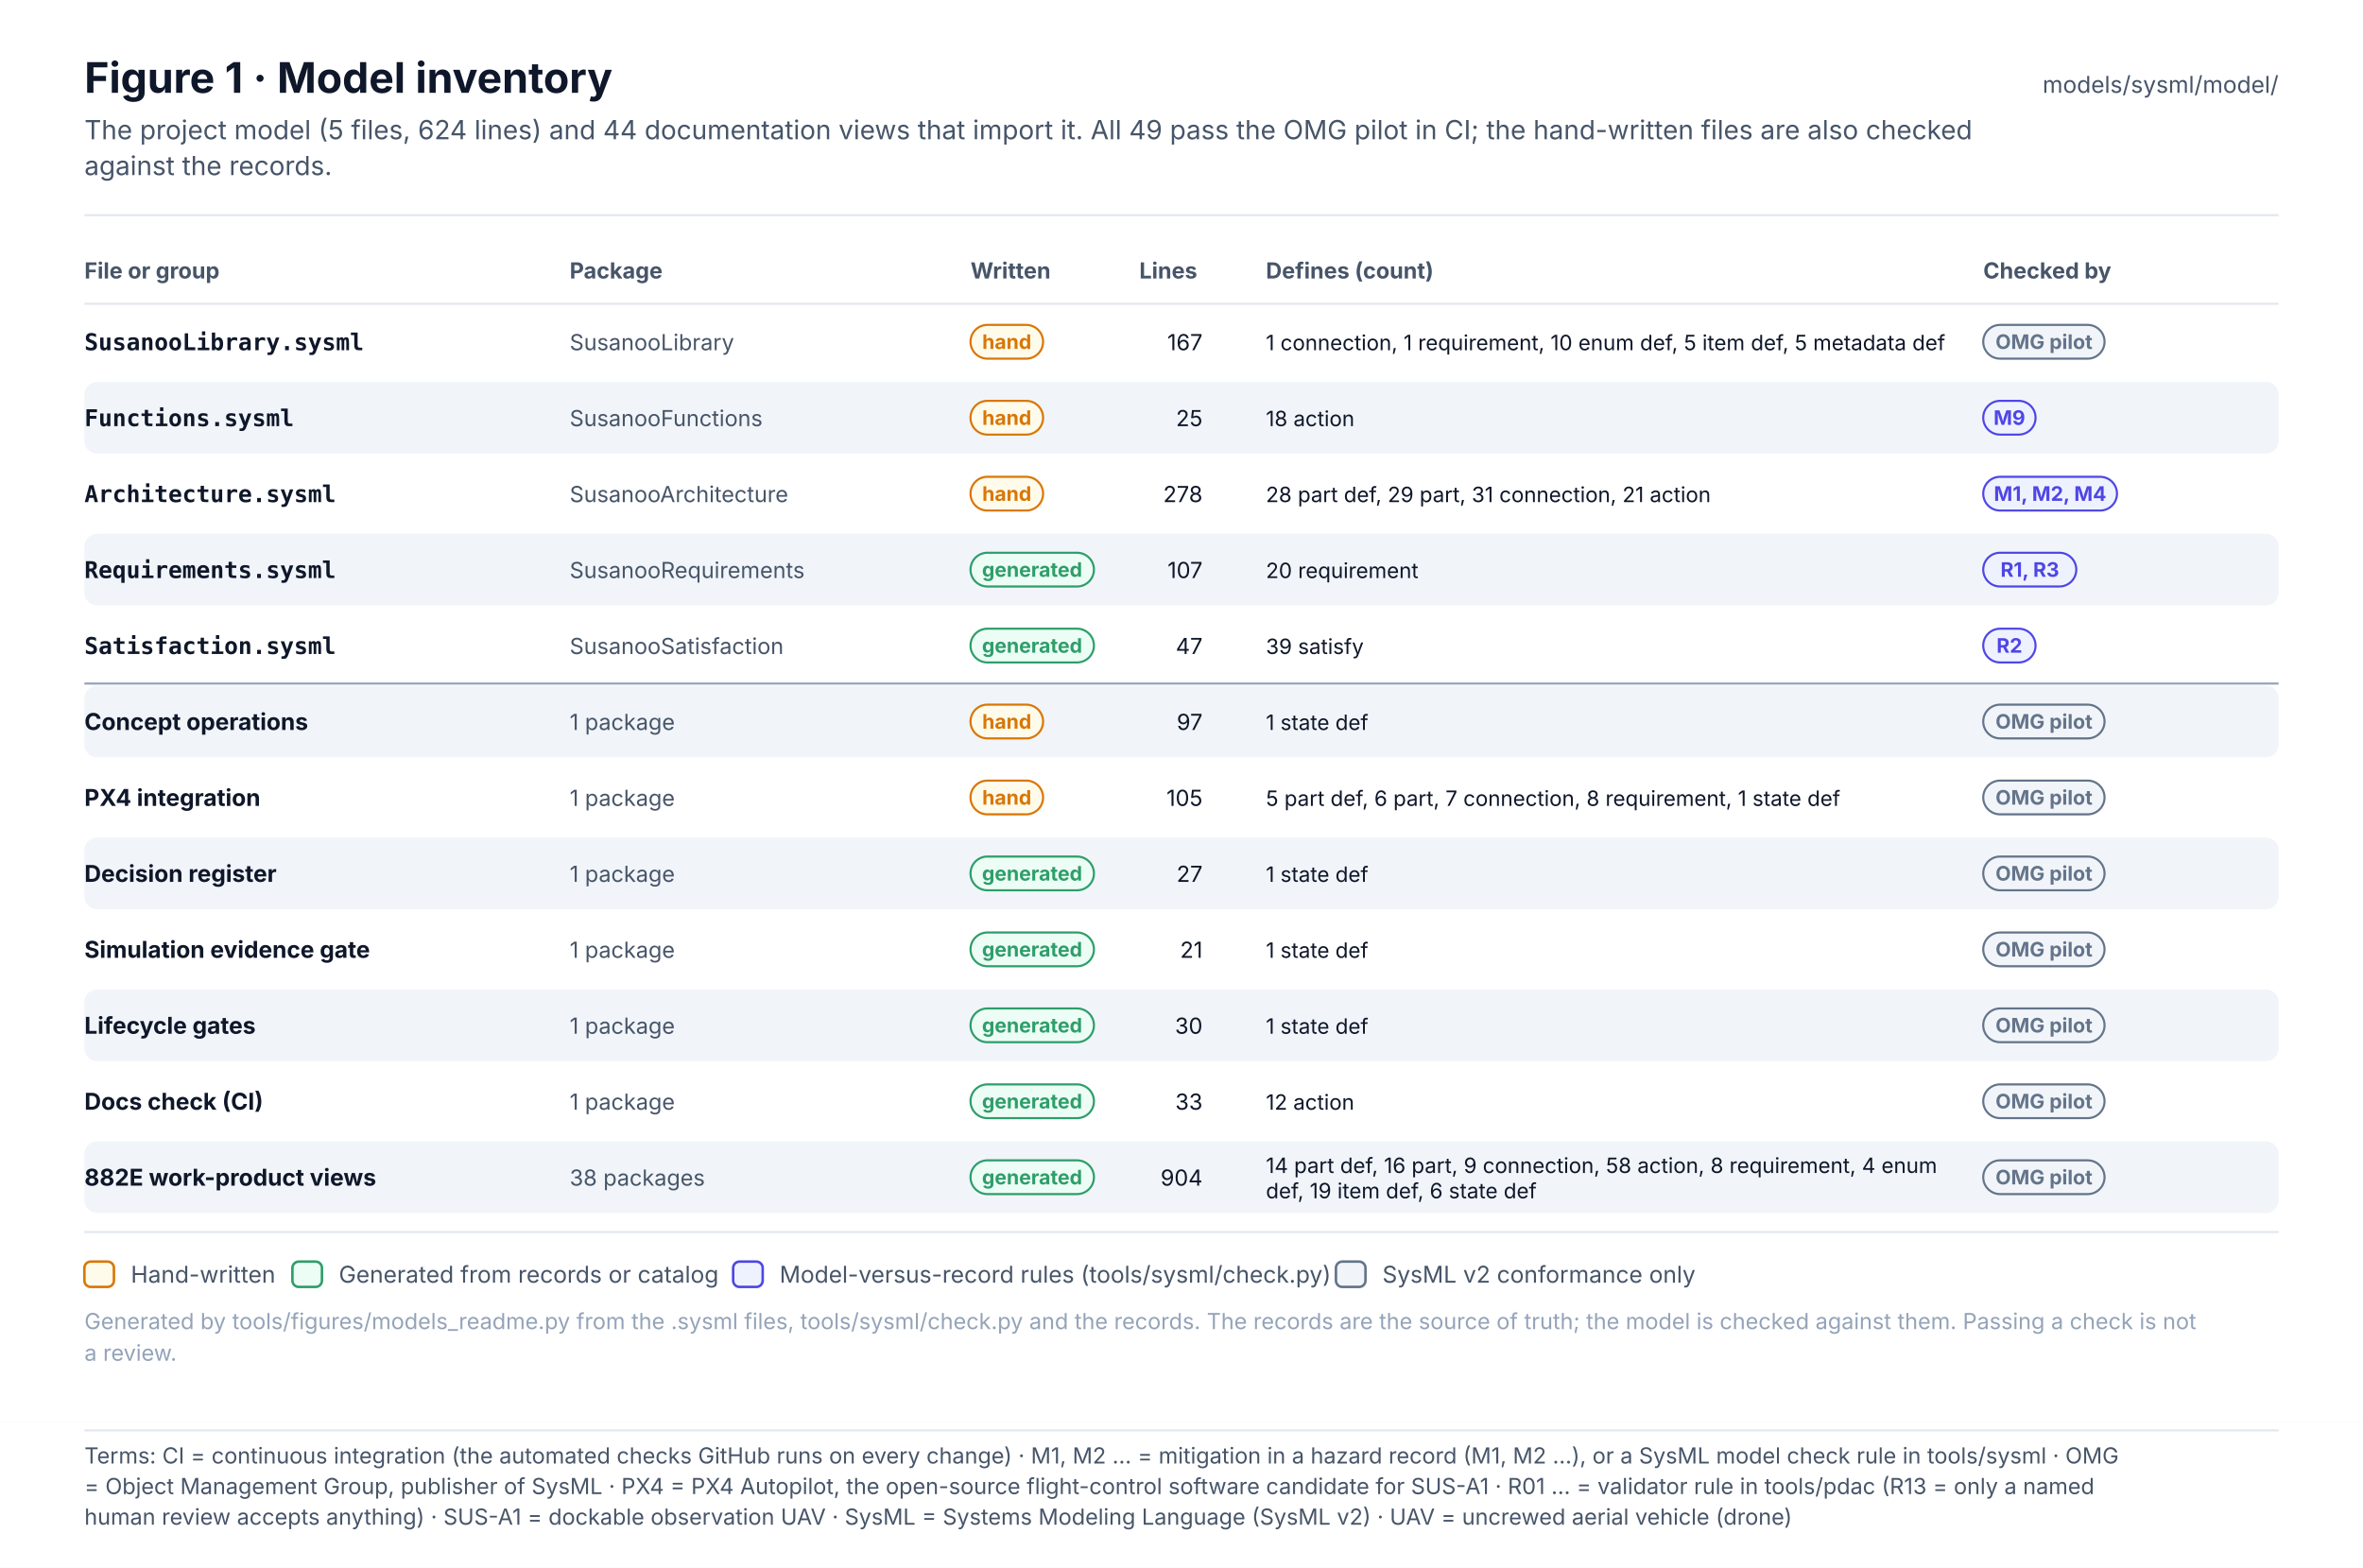
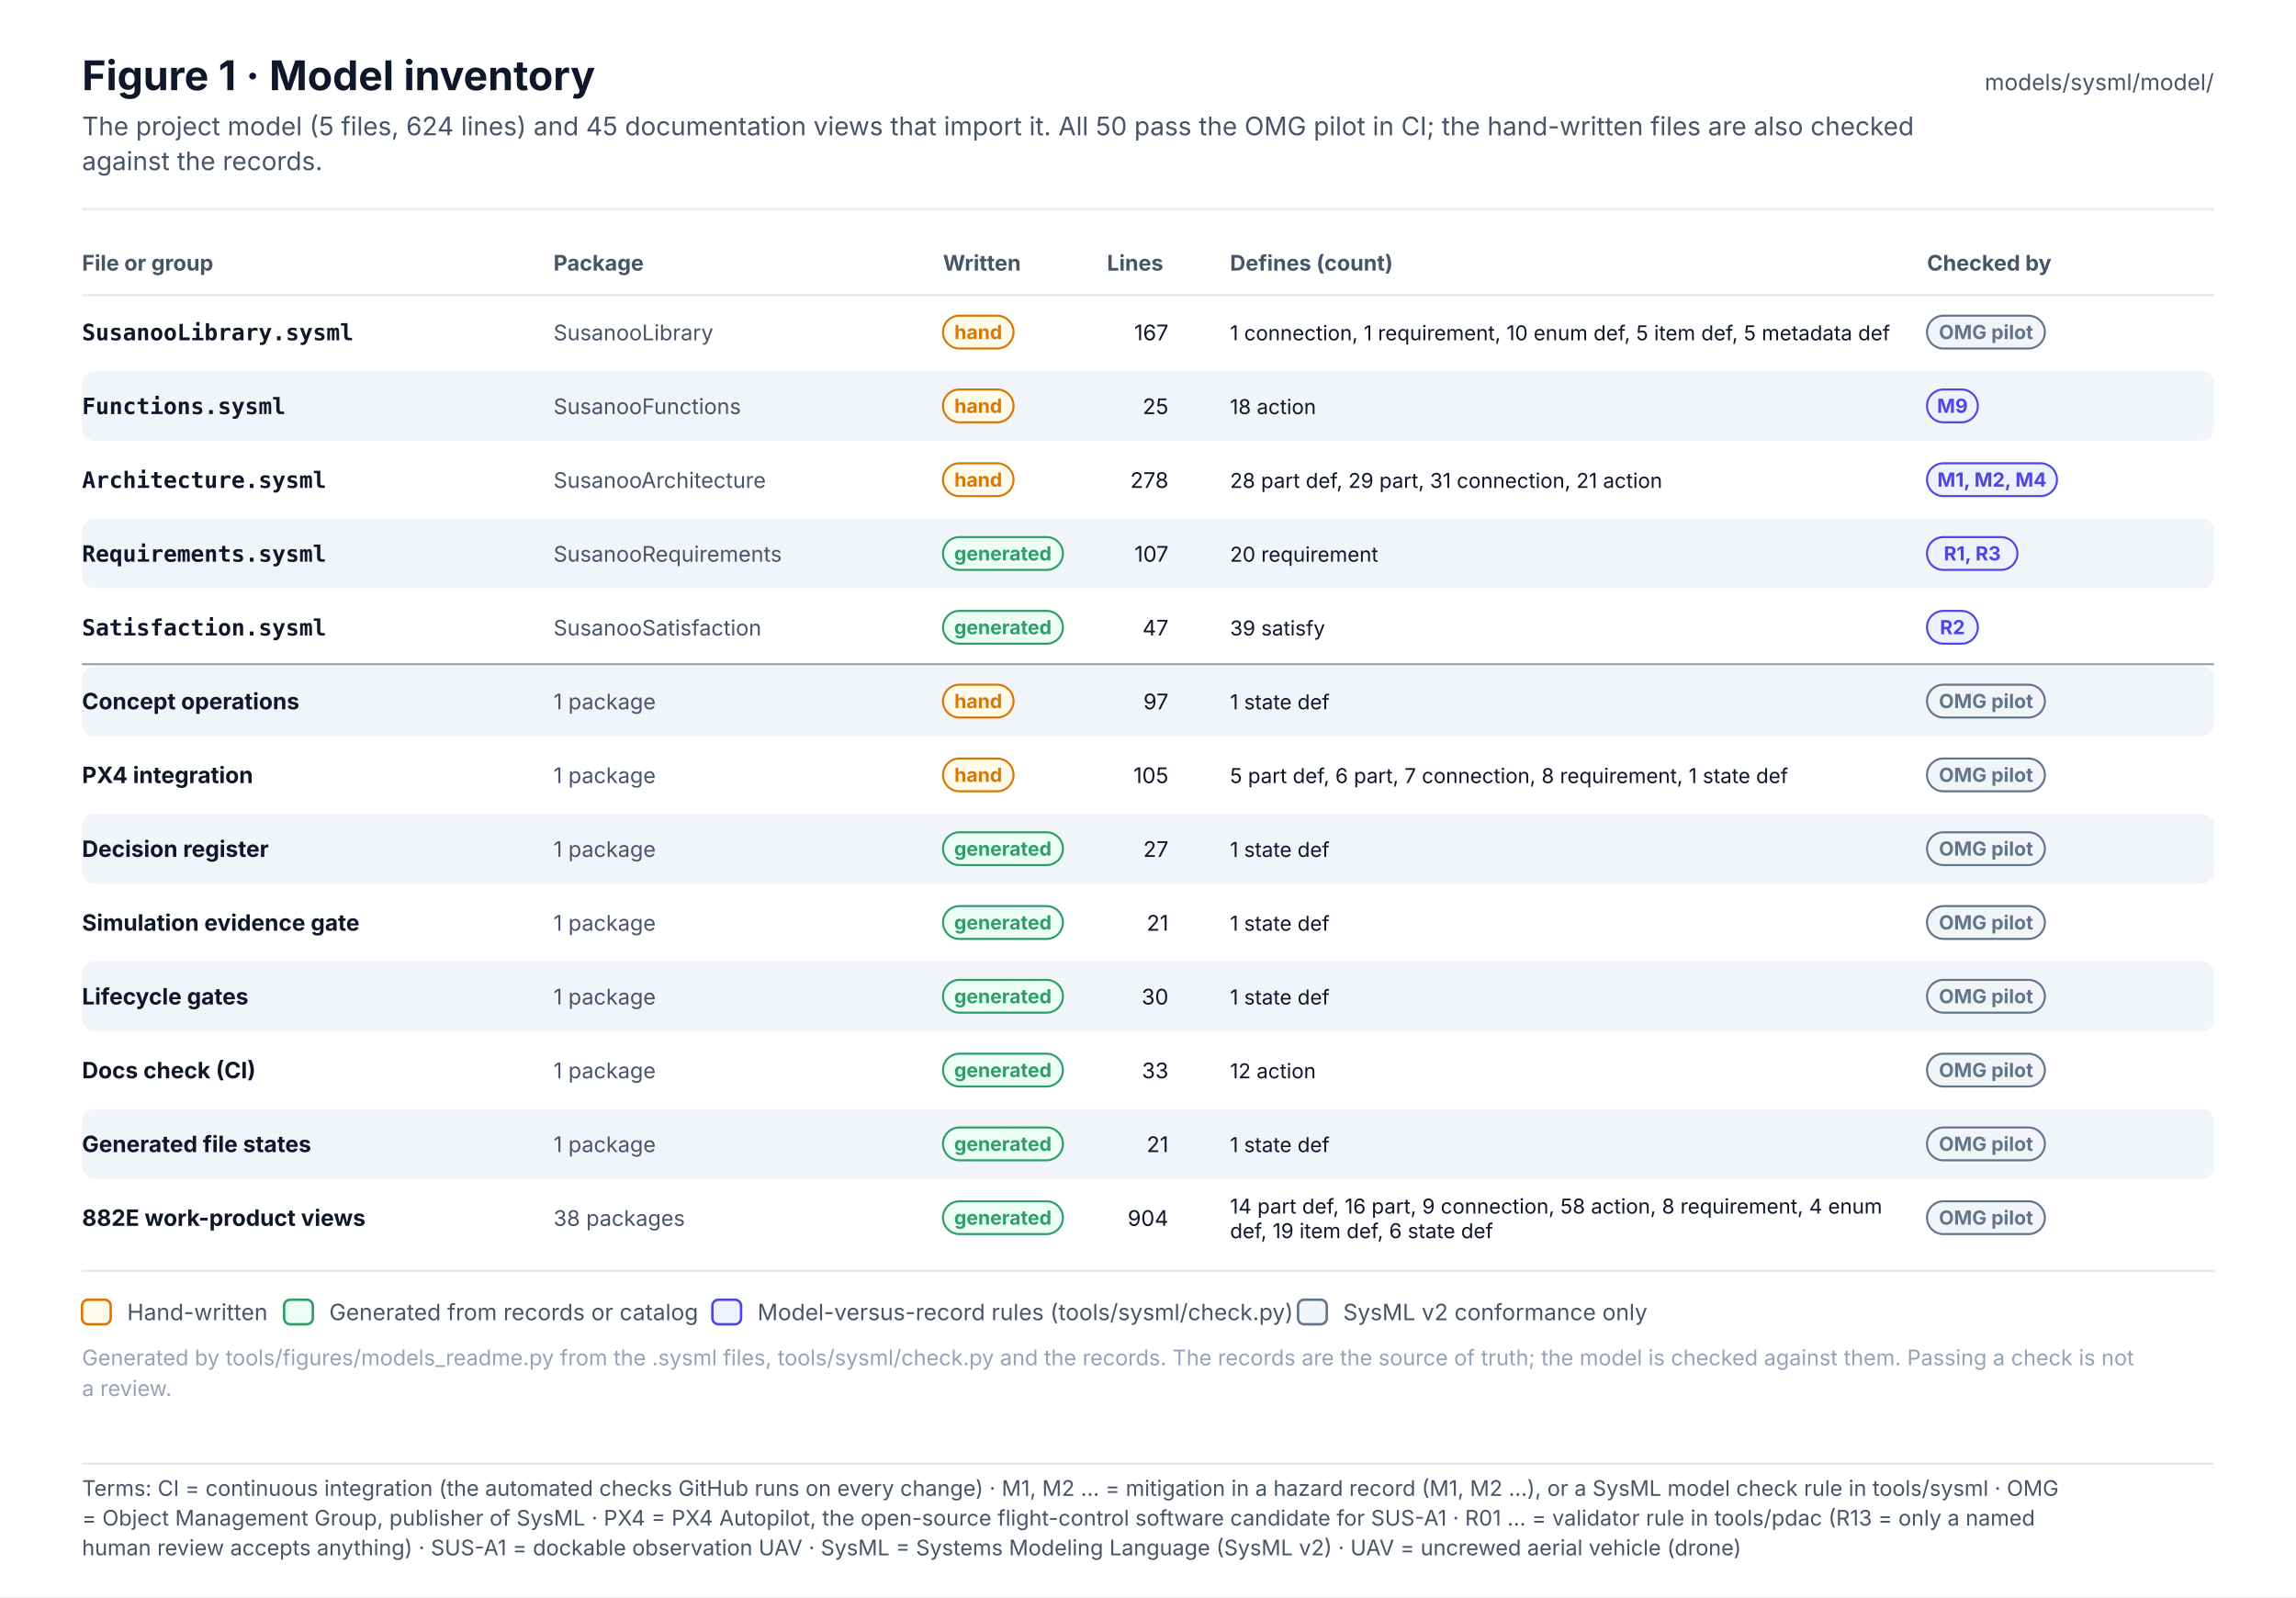
- <svg xmlns="http://www.w3.org/2000/svg" width="1120" height="743.1" viewBox="0 0 1120 743.1" font-family="Inter, 'Segoe UI', Helvetica, Arial, sans-serif" role="img">
+ <svg xmlns="http://www.w3.org/2000/svg" width="1120" height="779.1" viewBox="0 0 1120 779.1" font-family="Inter, 'Segoe UI', Helvetica, Arial, sans-serif" role="img">
  <defs>
    <pattern id="hatch" patternUnits="userSpaceOnUse" width="6" height="6" patternTransform="rotate(45)">
      <rect width="6" height="6" fill="#F1F5F9" />
      <line x1="0" y1="0" x2="0" y2="6" stroke="#E2E8F0" stroke-width="2" />
    </pattern>
    <marker id="arr-ink" viewBox="0 0 10 10" refX="9" refY="5" markerWidth="7" markerHeight="7" orient="auto-start-reverse">
      <path d="M0 0 L10 5 L0 10 z" fill="#475569" />
    </marker>
    <marker id="dia-ink" viewBox="0 0 16 10" refX="15" refY="5" markerWidth="12" markerHeight="8" orient="auto-start-reverse">
      <path d="M1 5 L8 1 L15 5 L8 9 z" fill="#475569" />
    </marker>
    <marker id="tri-ink" viewBox="0 0 12 12" refX="11" refY="6" markerWidth="10" markerHeight="10" orient="auto-start-reverse">
      <path d="M1 1 L11 6 L1 11 z" fill="#FFFFFF" stroke="#475569" stroke-width="1.2" />
    </marker>
    <marker id="arr-system" viewBox="0 0 10 10" refX="9" refY="5" markerWidth="7" markerHeight="7" orient="auto-start-reverse">
      <path d="M0 0 L10 5 L0 10 z" fill="#4F46E5" />
    </marker>
    <marker id="dia-system" viewBox="0 0 16 10" refX="15" refY="5" markerWidth="12" markerHeight="8" orient="auto-start-reverse">
      <path d="M1 5 L8 1 L15 5 L8 9 z" fill="#4F46E5" />
    </marker>
    <marker id="tri-system" viewBox="0 0 12 12" refX="11" refY="6" markerWidth="10" markerHeight="10" orient="auto-start-reverse">
      <path d="M1 1 L11 6 L1 11 z" fill="#FFFFFF" stroke="#4F46E5" stroke-width="1.2" />
    </marker>
    <marker id="arr-software" viewBox="0 0 10 10" refX="9" refY="5" markerWidth="7" markerHeight="7" orient="auto-start-reverse">
      <path d="M0 0 L10 5 L0 10 z" fill="#0F766E" />
    </marker>
    <marker id="dia-software" viewBox="0 0 16 10" refX="15" refY="5" markerWidth="12" markerHeight="8" orient="auto-start-reverse">
      <path d="M1 5 L8 1 L15 5 L8 9 z" fill="#0F766E" />
    </marker>
    <marker id="tri-software" viewBox="0 0 12 12" refX="11" refY="6" markerWidth="10" markerHeight="10" orient="auto-start-reverse">
      <path d="M1 1 L11 6 L1 11 z" fill="#FFFFFF" stroke="#0F766E" stroke-width="1.2" />
    </marker>
    <marker id="arr-safety" viewBox="0 0 10 10" refX="9" refY="5" markerWidth="7" markerHeight="7" orient="auto-start-reverse">
      <path d="M0 0 L10 5 L0 10 z" fill="#C2410C" />
    </marker>
    <marker id="dia-safety" viewBox="0 0 16 10" refX="15" refY="5" markerWidth="12" markerHeight="8" orient="auto-start-reverse">
      <path d="M1 5 L8 1 L15 5 L8 9 z" fill="#C2410C" />
    </marker>
    <marker id="tri-safety" viewBox="0 0 12 12" refX="11" refY="6" markerWidth="10" markerHeight="10" orient="auto-start-reverse">
      <path d="M1 1 L11 6 L1 11 z" fill="#FFFFFF" stroke="#C2410C" stroke-width="1.2" />
    </marker>
    <marker id="arr-interface" viewBox="0 0 10 10" refX="9" refY="5" markerWidth="7" markerHeight="7" orient="auto-start-reverse">
      <path d="M0 0 L10 5 L0 10 z" fill="#7C3AED" />
    </marker>
    <marker id="dia-interface" viewBox="0 0 16 10" refX="15" refY="5" markerWidth="12" markerHeight="8" orient="auto-start-reverse">
      <path d="M1 5 L8 1 L15 5 L8 9 z" fill="#7C3AED" />
    </marker>
    <marker id="tri-interface" viewBox="0 0 12 12" refX="11" refY="6" markerWidth="10" markerHeight="10" orient="auto-start-reverse">
      <path d="M1 1 L11 6 L1 11 z" fill="#FFFFFF" stroke="#7C3AED" stroke-width="1.2" />
    </marker>
    <marker id="arr-external" viewBox="0 0 10 10" refX="9" refY="5" markerWidth="7" markerHeight="7" orient="auto-start-reverse">
      <path d="M0 0 L10 5 L0 10 z" fill="#64748B" />
    </marker>
    <marker id="dia-external" viewBox="0 0 16 10" refX="15" refY="5" markerWidth="12" markerHeight="8" orient="auto-start-reverse">
      <path d="M1 5 L8 1 L15 5 L8 9 z" fill="#64748B" />
    </marker>
    <marker id="tri-external" viewBox="0 0 12 12" refX="11" refY="6" markerWidth="10" markerHeight="10" orient="auto-start-reverse">
      <path d="M1 1 L11 6 L1 11 z" fill="#FFFFFF" stroke="#64748B" stroke-width="1.2" />
    </marker>
    <marker id="arr-work" viewBox="0 0 10 10" refX="9" refY="5" markerWidth="7" markerHeight="7" orient="auto-start-reverse">
      <path d="M0 0 L10 5 L0 10 z" fill="#475569" />
    </marker>
    <marker id="dia-work" viewBox="0 0 16 10" refX="15" refY="5" markerWidth="12" markerHeight="8" orient="auto-start-reverse">
      <path d="M1 5 L8 1 L15 5 L8 9 z" fill="#475569" />
    </marker>
    <marker id="tri-work" viewBox="0 0 12 12" refX="11" refY="6" markerWidth="10" markerHeight="10" orient="auto-start-reverse">
      <path d="M1 1 L11 6 L1 11 z" fill="#FFFFFF" stroke="#475569" stroke-width="1.2" />
    </marker>
    <marker id="arr-muted" viewBox="0 0 10 10" refX="9" refY="5" markerWidth="7" markerHeight="7" orient="auto-start-reverse">
      <path d="M0 0 L10 5 L0 10 z" fill="#94A3B8" />
    </marker>
    <marker id="dia-muted" viewBox="0 0 16 10" refX="15" refY="5" markerWidth="12" markerHeight="8" orient="auto-start-reverse">
      <path d="M1 5 L8 1 L15 5 L8 9 z" fill="#94A3B8" />
    </marker>
    <marker id="tri-muted" viewBox="0 0 12 12" refX="11" refY="6" markerWidth="10" markerHeight="10" orient="auto-start-reverse">
      <path d="M1 1 L11 6 L1 11 z" fill="#FFFFFF" stroke="#94A3B8" stroke-width="1.2" />
    </marker>
    <marker id="arr-current" viewBox="0 0 10 10" refX="9" refY="5" markerWidth="7" markerHeight="7" orient="auto-start-reverse">
      <path d="M0 0 L10 5 L0 10 z" fill="#0F172A" />
    </marker>
    <marker id="dia-current" viewBox="0 0 16 10" refX="15" refY="5" markerWidth="12" markerHeight="8" orient="auto-start-reverse">
      <path d="M1 5 L8 1 L15 5 L8 9 z" fill="#0F172A" />
    </marker>
    <marker id="tri-current" viewBox="0 0 12 12" refX="11" refY="6" markerWidth="10" markerHeight="10" orient="auto-start-reverse">
      <path d="M1 1 L11 6 L1 11 z" fill="#FFFFFF" stroke="#0F172A" stroke-width="1.2" />
    </marker>
    <marker id="arr-ok" viewBox="0 0 10 10" refX="9" refY="5" markerWidth="7" markerHeight="7" orient="auto-start-reverse">
      <path d="M0 0 L10 5 L0 10 z" fill="#2E9E6A" />
    </marker>
    <marker id="dia-ok" viewBox="0 0 16 10" refX="15" refY="5" markerWidth="12" markerHeight="8" orient="auto-start-reverse">
      <path d="M1 5 L8 1 L15 5 L8 9 z" fill="#2E9E6A" />
    </marker>
    <marker id="tri-ok" viewBox="0 0 12 12" refX="11" refY="6" markerWidth="10" markerHeight="10" orient="auto-start-reverse">
      <path d="M1 1 L11 6 L1 11 z" fill="#FFFFFF" stroke="#2E9E6A" stroke-width="1.2" />
    </marker>
    <marker id="arr-amber" viewBox="0 0 10 10" refX="9" refY="5" markerWidth="7" markerHeight="7" orient="auto-start-reverse">
      <path d="M0 0 L10 5 L0 10 z" fill="#D97706" />
    </marker>
    <marker id="dia-amber" viewBox="0 0 16 10" refX="15" refY="5" markerWidth="12" markerHeight="8" orient="auto-start-reverse">
      <path d="M1 5 L8 1 L15 5 L8 9 z" fill="#D97706" />
    </marker>
    <marker id="tri-amber" viewBox="0 0 12 12" refX="11" refY="6" markerWidth="10" markerHeight="10" orient="auto-start-reverse">
      <path d="M1 1 L11 6 L1 11 z" fill="#FFFFFF" stroke="#D97706" stroke-width="1.2" />
    </marker>
    <marker id="arr-red" viewBox="0 0 10 10" refX="9" refY="5" markerWidth="7" markerHeight="7" orient="auto-start-reverse">
      <path d="M0 0 L10 5 L0 10 z" fill="#D2553F" />
    </marker>
    <marker id="dia-red" viewBox="0 0 16 10" refX="15" refY="5" markerWidth="12" markerHeight="8" orient="auto-start-reverse">
      <path d="M1 5 L8 1 L15 5 L8 9 z" fill="#D2553F" />
    </marker>
    <marker id="tri-red" viewBox="0 0 12 12" refX="11" refY="6" markerWidth="10" markerHeight="10" orient="auto-start-reverse">
      <path d="M1 1 L11 6 L1 11 z" fill="#FFFFFF" stroke="#D2553F" stroke-width="1.2" />
    </marker>
  </defs>
-   <rect x="0" y="0" width="1120" height="674" rx="0" fill="#FFFFFF" stroke="none" stroke-width="0" />
+   <rect x="0" y="0" width="1120" height="710" rx="0" fill="#FFFFFF" stroke="none" stroke-width="0" />
  <text x="40" y="44" font-size="20" fill="#0F172A" font-weight="700">Figure 1 · Model inventory</text>
-   <text x="40" y="66" font-size="12.5" fill="#475569">The project model (5 files, 624 lines) and 44 documentation views that import it. All 49 pass the OMG pilot in CI; the hand-written files are also checked</text>
+   <text x="40" y="66" font-size="12.5" fill="#475569">The project model (5 files, 624 lines) and 45 documentation views that import it. All 50 pass the OMG pilot in CI; the hand-written files are also checked</text>
  <text x="40" y="83" font-size="12.5" fill="#475569">against the records.</text>
  <text x="1080" y="44" font-size="11" fill="#475569" text-anchor="end">models/sysml/model/</text>
  <line x1="40" y1="102" x2="1080" y2="102" stroke="#E2E8F0" stroke-width="1" />
  <text x="40" y="132" font-size="10.5" fill="#475569" font-weight="700">File or group</text>
  <text x="270" y="132" font-size="10.5" fill="#475569" font-weight="700">Package</text>
  <text x="460" y="132" font-size="10.5" fill="#475569" font-weight="700">Written</text>
  <text x="540" y="132" font-size="10.5" fill="#475569" font-weight="700">Lines</text>
  <text x="600" y="132" font-size="10.5" fill="#475569" font-weight="700">Defines (count)</text>
  <text x="940" y="132" font-size="10.5" fill="#475569" font-weight="700">Checked by</text>
  <line x1="40" y1="144" x2="1080" y2="144" stroke="#E2E8F0" stroke-width="1" />
  <text x="40" y="166" font-size="11" fill="#0F172A" font-weight="700" font-family="'JetBrains Mono', 'SFMono-Regular', Menlo, Consolas, monospace">SusanooLibrary.sysml</text>
  <text x="270" y="166" font-size="10.5" fill="#475569">SusanooLibrary</text>
  <rect x="460" y="154" width="34.4" height="16" rx="8.0" fill="#FFFBEB" stroke="#D97706" stroke-width="1" />
  <text x="477.2" y="165.4" font-size="9.5" fill="#D97706" font-weight="700" text-anchor="middle">hand</text>
  <text x="570" y="166" font-size="10.5" fill="#0F172A" text-anchor="end">167</text>
  <text x="600" y="166" font-size="10" fill="#0F172A">1 connection, 1 requirement, 10 enum def, 5 item def, 5 metadata def</text>
  <rect x="940" y="154" width="57.5" height="16" rx="8.0" fill="#F1F5F9" stroke="#64748B" stroke-width="1" />
  <text x="968.8" y="165.4" font-size="9.5" fill="#64748B" font-weight="700" text-anchor="middle">OMG pilot</text>
  <rect x="40" y="181" width="1040" height="34" rx="6" fill="#F1F5F9" stroke="none" stroke-width="0" />
  <text x="40" y="202" font-size="11" fill="#0F172A" font-weight="700" font-family="'JetBrains Mono', 'SFMono-Regular', Menlo, Consolas, monospace">Functions.sysml</text>
  <text x="270" y="202" font-size="10.5" fill="#475569">SusanooFunctions</text>
  <rect x="460" y="190" width="34.4" height="16" rx="8.0" fill="#FFFBEB" stroke="#D97706" stroke-width="1" />
  <text x="477.2" y="201.4" font-size="9.5" fill="#D97706" font-weight="700" text-anchor="middle">hand</text>
  <text x="570" y="202" font-size="10.5" fill="#0F172A" text-anchor="end">25</text>
  <text x="600" y="202" font-size="10" fill="#0F172A">18 action</text>
  <rect x="940" y="190" width="24.8" height="16" rx="8.0" fill="#EEF2FF" stroke="#4F46E5" stroke-width="1" />
  <text x="952.4" y="201.4" font-size="9.5" fill="#4F46E5" font-weight="700" text-anchor="middle">M9</text>
  <text x="40" y="238" font-size="11" fill="#0F172A" font-weight="700" font-family="'JetBrains Mono', 'SFMono-Regular', Menlo, Consolas, monospace">Architecture.sysml</text>
  <text x="270" y="238" font-size="10.5" fill="#475569">SusanooArchitecture</text>
  <rect x="460" y="226" width="34.4" height="16" rx="8.0" fill="#FFFBEB" stroke="#D97706" stroke-width="1" />
  <text x="477.2" y="237.4" font-size="9.5" fill="#D97706" font-weight="700" text-anchor="middle">hand</text>
  <text x="570" y="238" font-size="10.5" fill="#0F172A" text-anchor="end">278</text>
  <text x="600" y="238" font-size="10" fill="#0F172A">28 part def, 29 part, 31 connection, 21 action</text>
  <rect x="940" y="226" width="63.4" height="16" rx="8.0" fill="#EEF2FF" stroke="#4F46E5" stroke-width="1" />
  <text x="971.7" y="237.4" font-size="9.5" fill="#4F46E5" font-weight="700" text-anchor="middle">M1, M2, M4</text>
  <rect x="40" y="253" width="1040" height="34" rx="6" fill="#F1F5F9" stroke="none" stroke-width="0" />
  <text x="40" y="274" font-size="11" fill="#0F172A" font-weight="700" font-family="'JetBrains Mono', 'SFMono-Regular', Menlo, Consolas, monospace">Requirements.sysml</text>
  <text x="270" y="274" font-size="10.5" fill="#475569">SusanooRequirements</text>
  <rect x="460" y="262" width="58.5" height="16" rx="8.0" fill="#ECFDF5" stroke="#2E9E6A" stroke-width="1" />
  <text x="489.2" y="273.4" font-size="9.5" fill="#2E9E6A" font-weight="700" text-anchor="middle">generated</text>
  <text x="570" y="274" font-size="10.5" fill="#0F172A" text-anchor="end">107</text>
  <text x="600" y="274" font-size="10" fill="#0F172A">20 requirement</text>
  <rect x="940" y="262" width="44.1" height="16" rx="8.0" fill="#EEF2FF" stroke="#4F46E5" stroke-width="1" />
  <text x="962.1" y="273.4" font-size="9.5" fill="#4F46E5" font-weight="700" text-anchor="middle">R1, R3</text>
  <text x="40" y="310" font-size="11" fill="#0F172A" font-weight="700" font-family="'JetBrains Mono', 'SFMono-Regular', Menlo, Consolas, monospace">Satisfaction.sysml</text>
  <text x="270" y="310" font-size="10.5" fill="#475569">SusanooSatisfaction</text>
  <rect x="460" y="298" width="58.5" height="16" rx="8.0" fill="#ECFDF5" stroke="#2E9E6A" stroke-width="1" />
  <text x="489.2" y="309.4" font-size="9.5" fill="#2E9E6A" font-weight="700" text-anchor="middle">generated</text>
  <text x="570" y="310" font-size="10.5" fill="#0F172A" text-anchor="end">47</text>
  <text x="600" y="310" font-size="10" fill="#0F172A">39 satisfy</text>
  <rect x="940" y="298" width="24.8" height="16" rx="8.0" fill="#EEF2FF" stroke="#4F46E5" stroke-width="1" />
  <text x="952.4" y="309.4" font-size="9.5" fill="#4F46E5" font-weight="700" text-anchor="middle">R2</text>
  <line x1="40" y1="324" x2="1080" y2="324" stroke="#94A3B8" stroke-width="1" />
  <rect x="40" y="325" width="1040" height="34" rx="6" fill="#F1F5F9" stroke="none" stroke-width="0" />
  <text x="40" y="346" font-size="11" fill="#0F172A" font-weight="700">Concept operations</text>
  <text x="270" y="346" font-size="10.5" fill="#475569">1 package</text>
  <rect x="460" y="334" width="34.4" height="16" rx="8.0" fill="#FFFBEB" stroke="#D97706" stroke-width="1" />
  <text x="477.2" y="345.4" font-size="9.5" fill="#D97706" font-weight="700" text-anchor="middle">hand</text>
  <text x="570" y="346" font-size="10.5" fill="#0F172A" text-anchor="end">97</text>
  <text x="600" y="346" font-size="10" fill="#0F172A">1 state def</text>
  <rect x="940" y="334" width="57.5" height="16" rx="8.0" fill="#F1F5F9" stroke="#64748B" stroke-width="1" />
  <text x="968.8" y="345.4" font-size="9.5" fill="#64748B" font-weight="700" text-anchor="middle">OMG pilot</text>
  <text x="40" y="382" font-size="11" fill="#0F172A" font-weight="700">PX4 integration</text>
  <text x="270" y="382" font-size="10.5" fill="#475569">1 package</text>
  <rect x="460" y="370" width="34.4" height="16" rx="8.0" fill="#FFFBEB" stroke="#D97706" stroke-width="1" />
  <text x="477.2" y="381.4" font-size="9.5" fill="#D97706" font-weight="700" text-anchor="middle">hand</text>
  <text x="570" y="382" font-size="10.5" fill="#0F172A" text-anchor="end">105</text>
  <text x="600" y="382" font-size="10" fill="#0F172A">5 part def, 6 part, 7 connection, 8 requirement, 1 state def</text>
  <rect x="940" y="370" width="57.5" height="16" rx="8.0" fill="#F1F5F9" stroke="#64748B" stroke-width="1" />
  <text x="968.8" y="381.4" font-size="9.5" fill="#64748B" font-weight="700" text-anchor="middle">OMG pilot</text>
  <rect x="40" y="397" width="1040" height="34" rx="6" fill="#F1F5F9" stroke="none" stroke-width="0" />
  <text x="40" y="418" font-size="11" fill="#0F172A" font-weight="700">Decision register</text>
  <text x="270" y="418" font-size="10.5" fill="#475569">1 package</text>
  <rect x="460" y="406" width="58.5" height="16" rx="8.0" fill="#ECFDF5" stroke="#2E9E6A" stroke-width="1" />
  <text x="489.2" y="417.4" font-size="9.5" fill="#2E9E6A" font-weight="700" text-anchor="middle">generated</text>
  <text x="570" y="418" font-size="10.5" fill="#0F172A" text-anchor="end">27</text>
  <text x="600" y="418" font-size="10" fill="#0F172A">1 state def</text>
  <rect x="940" y="406" width="57.5" height="16" rx="8.0" fill="#F1F5F9" stroke="#64748B" stroke-width="1" />
  <text x="968.8" y="417.4" font-size="9.5" fill="#64748B" font-weight="700" text-anchor="middle">OMG pilot</text>
  <text x="40" y="454" font-size="11" fill="#0F172A" font-weight="700">Simulation evidence gate</text>
  <text x="270" y="454" font-size="10.5" fill="#475569">1 package</text>
  <rect x="460" y="442" width="58.5" height="16" rx="8.0" fill="#ECFDF5" stroke="#2E9E6A" stroke-width="1" />
  <text x="489.2" y="453.4" font-size="9.5" fill="#2E9E6A" font-weight="700" text-anchor="middle">generated</text>
  <text x="570" y="454" font-size="10.5" fill="#0F172A" text-anchor="end">21</text>
  <text x="600" y="454" font-size="10" fill="#0F172A">1 state def</text>
  <rect x="940" y="442" width="57.5" height="16" rx="8.0" fill="#F1F5F9" stroke="#64748B" stroke-width="1" />
  <text x="968.8" y="453.4" font-size="9.5" fill="#64748B" font-weight="700" text-anchor="middle">OMG pilot</text>
  <rect x="40" y="469" width="1040" height="34" rx="6" fill="#F1F5F9" stroke="none" stroke-width="0" />
  <text x="40" y="490" font-size="11" fill="#0F172A" font-weight="700">Lifecycle gates</text>
  <text x="270" y="490" font-size="10.5" fill="#475569">1 package</text>
  <rect x="460" y="478" width="58.5" height="16" rx="8.0" fill="#ECFDF5" stroke="#2E9E6A" stroke-width="1" />
  <text x="489.2" y="489.4" font-size="9.5" fill="#2E9E6A" font-weight="700" text-anchor="middle">generated</text>
  <text x="570" y="490" font-size="10.5" fill="#0F172A" text-anchor="end">30</text>
  <text x="600" y="490" font-size="10" fill="#0F172A">1 state def</text>
  <rect x="940" y="478" width="57.5" height="16" rx="8.0" fill="#F1F5F9" stroke="#64748B" stroke-width="1" />
  <text x="968.8" y="489.4" font-size="9.5" fill="#64748B" font-weight="700" text-anchor="middle">OMG pilot</text>
  <text x="40" y="526" font-size="11" fill="#0F172A" font-weight="700">Docs check (CI)</text>
  <text x="270" y="526" font-size="10.5" fill="#475569">1 package</text>
  <rect x="460" y="514" width="58.5" height="16" rx="8.0" fill="#ECFDF5" stroke="#2E9E6A" stroke-width="1" />
  <text x="489.2" y="525.4" font-size="9.5" fill="#2E9E6A" font-weight="700" text-anchor="middle">generated</text>
  <text x="570" y="526" font-size="10.5" fill="#0F172A" text-anchor="end">33</text>
  <text x="600" y="526" font-size="10" fill="#0F172A">12 action</text>
  <rect x="940" y="514" width="57.5" height="16" rx="8.0" fill="#F1F5F9" stroke="#64748B" stroke-width="1" />
  <text x="968.8" y="525.4" font-size="9.5" fill="#64748B" font-weight="700" text-anchor="middle">OMG pilot</text>
  <rect x="40" y="541" width="1040" height="34" rx="6" fill="#F1F5F9" stroke="none" stroke-width="0" />
-   <text x="40" y="562" font-size="11" fill="#0F172A" font-weight="700">882E work-product views</text>
-   <text x="270" y="562" font-size="10.5" fill="#475569">38 packages</text>
+   <text x="40" y="562" font-size="11" fill="#0F172A" font-weight="700">Generated file states</text>
+   <text x="270" y="562" font-size="10.5" fill="#475569">1 package</text>
  <rect x="460" y="550" width="58.5" height="16" rx="8.0" fill="#ECFDF5" stroke="#2E9E6A" stroke-width="1" />
  <text x="489.2" y="561.4" font-size="9.5" fill="#2E9E6A" font-weight="700" text-anchor="middle">generated</text>
-   <text x="570" y="562" font-size="10.5" fill="#0F172A" text-anchor="end">904</text>
-   <text x="600" y="556" font-size="10" fill="#0F172A">14 part def, 16 part, 9 connection, 58 action, 8 requirement, 4 enum</text>
-   <text x="600" y="568" font-size="10" fill="#0F172A">def, 19 item def, 6 state def</text>
+   <text x="570" y="562" font-size="10.5" fill="#0F172A" text-anchor="end">21</text>
+   <text x="600" y="562" font-size="10" fill="#0F172A">1 state def</text>
  <rect x="940" y="550" width="57.5" height="16" rx="8.0" fill="#F1F5F9" stroke="#64748B" stroke-width="1" />
  <text x="968.8" y="561.4" font-size="9.5" fill="#64748B" font-weight="700" text-anchor="middle">OMG pilot</text>
-   <line x1="40" y1="584" x2="1080" y2="584" stroke="#E2E8F0" stroke-width="1" />
-   <rect x="40" y="598" width="14" height="12" rx="3" fill="#FFFBEB" stroke="#D97706" stroke-width="1.2" />
-   <text x="62" y="608" font-size="11" fill="#475569">Hand-written</text>
-   <rect x="138.6" y="598" width="14" height="12" rx="3" fill="#ECFDF5" stroke="#2E9E6A" stroke-width="1.2" />
-   <text x="160.6" y="608" font-size="11" fill="#475569">Generated from records or catalog</text>
-   <rect x="347.5" y="598" width="14" height="12" rx="3" fill="#EEF2FF" stroke="#4F46E5" stroke-width="1.2" />
-   <text x="369.5" y="608" font-size="11" fill="#475569">Model-versus-record rules (tools/sysml/check.py)</text>
-   <rect x="633.2" y="598" width="14" height="12" rx="3" fill="#F1F5F9" stroke="#64748B" stroke-width="1.2" />
-   <text x="655.2" y="608" font-size="11" fill="#475569">SysML v2 conformance only</text>
-   <text x="40" y="630" font-size="10.5" fill="#94A3B8">Generated by tools/figures/models_readme.py from the .sysml files, tools/sysml/check.py and the records. The records are the source of truth; the model is checked against them. Passing a check is not</text>
-   <text x="40" y="645" font-size="10.5" fill="#94A3B8">a review.</text>
-   <g class="terms" data-base-h="674">
-     <rect x="0" y="674" width="1120" height="69.1" fill="#FFFFFF" />
-     <line x1="40" y1="678" x2="1080" y2="678" stroke="#E2E8F0" stroke-width="1" />
-     <text x="40" y="693.7" font-size="10.5" fill="#475569" font-family="Inter, 'Segoe UI', Helvetica, Arial, sans-serif">Terms: CI = continuous integration (the automated checks GitHub runs on every change) · M1, M2 … = mitigation in a hazard record (M1, M2 …), or a SysML model check rule in tools/sysml · OMG</text>
-     <text x="40" y="708.2" font-size="10.5" fill="#475569" font-family="Inter, 'Segoe UI', Helvetica, Arial, sans-serif">= Object Management Group, publisher of SysML · PX4 = PX4 Autopilot, the open-source flight-control software candidate for SUS-A1 · R01 … = validator rule in tools/pdac (R13 = only a named</text>
-     <text x="40" y="722.7" font-size="10.5" fill="#475569" font-family="Inter, 'Segoe UI', Helvetica, Arial, sans-serif">human review accepts anything) · SUS-A1 = dockable observation UAV · SysML = Systems Modeling Language (SysML v2) · UAV = uncrewed aerial vehicle (drone)</text>
+   <text x="40" y="598" font-size="11" fill="#0F172A" font-weight="700">882E work-product views</text>
+   <text x="270" y="598" font-size="10.5" fill="#475569">38 packages</text>
+   <rect x="460" y="586" width="58.5" height="16" rx="8.0" fill="#ECFDF5" stroke="#2E9E6A" stroke-width="1" />
+   <text x="489.2" y="597.4" font-size="9.5" fill="#2E9E6A" font-weight="700" text-anchor="middle">generated</text>
+   <text x="570" y="598" font-size="10.5" fill="#0F172A" text-anchor="end">904</text>
+   <text x="600" y="592" font-size="10" fill="#0F172A">14 part def, 16 part, 9 connection, 58 action, 8 requirement, 4 enum</text>
+   <text x="600" y="604" font-size="10" fill="#0F172A">def, 19 item def, 6 state def</text>
+   <rect x="940" y="586" width="57.5" height="16" rx="8.0" fill="#F1F5F9" stroke="#64748B" stroke-width="1" />
+   <text x="968.8" y="597.4" font-size="9.5" fill="#64748B" font-weight="700" text-anchor="middle">OMG pilot</text>
+   <line x1="40" y1="620" x2="1080" y2="620" stroke="#E2E8F0" stroke-width="1" />
+   <rect x="40" y="634" width="14" height="12" rx="3" fill="#FFFBEB" stroke="#D97706" stroke-width="1.2" />
+   <text x="62" y="644" font-size="11" fill="#475569">Hand-written</text>
+   <rect x="138.6" y="634" width="14" height="12" rx="3" fill="#ECFDF5" stroke="#2E9E6A" stroke-width="1.2" />
+   <text x="160.6" y="644" font-size="11" fill="#475569">Generated from records or catalog</text>
+   <rect x="347.5" y="634" width="14" height="12" rx="3" fill="#EEF2FF" stroke="#4F46E5" stroke-width="1.2" />
+   <text x="369.5" y="644" font-size="11" fill="#475569">Model-versus-record rules (tools/sysml/check.py)</text>
+   <rect x="633.2" y="634" width="14" height="12" rx="3" fill="#F1F5F9" stroke="#64748B" stroke-width="1.2" />
+   <text x="655.2" y="644" font-size="11" fill="#475569">SysML v2 conformance only</text>
+   <text x="40" y="666" font-size="10.5" fill="#94A3B8">Generated by tools/figures/models_readme.py from the .sysml files, tools/sysml/check.py and the records. The records are the source of truth; the model is checked against them. Passing a check is not</text>
+   <text x="40" y="681" font-size="10.5" fill="#94A3B8">a review.</text>
+   <g class="terms" data-base-h="710">
+     <rect x="0" y="710" width="1120" height="69.1" fill="#FFFFFF" />
+     <line x1="40" y1="714" x2="1080" y2="714" stroke="#E2E8F0" stroke-width="1" />
+     <text x="40" y="729.7" font-size="10.5" fill="#475569" font-family="Inter, 'Segoe UI', Helvetica, Arial, sans-serif">Terms: CI = continuous integration (the automated checks GitHub runs on every change) · M1, M2 … = mitigation in a hazard record (M1, M2 …), or a SysML model check rule in tools/sysml · OMG</text>
+     <text x="40" y="744.2" font-size="10.5" fill="#475569" font-family="Inter, 'Segoe UI', Helvetica, Arial, sans-serif">= Object Management Group, publisher of SysML · PX4 = PX4 Autopilot, the open-source flight-control software candidate for SUS-A1 · R01 … = validator rule in tools/pdac (R13 = only a named</text>
+     <text x="40" y="758.7" font-size="10.5" fill="#475569" font-family="Inter, 'Segoe UI', Helvetica, Arial, sans-serif">human review accepts anything) · SUS-A1 = dockable observation UAV · SysML = Systems Modeling Language (SysML v2) · UAV = uncrewed aerial vehicle (drone)</text>
  </g>
</svg>
